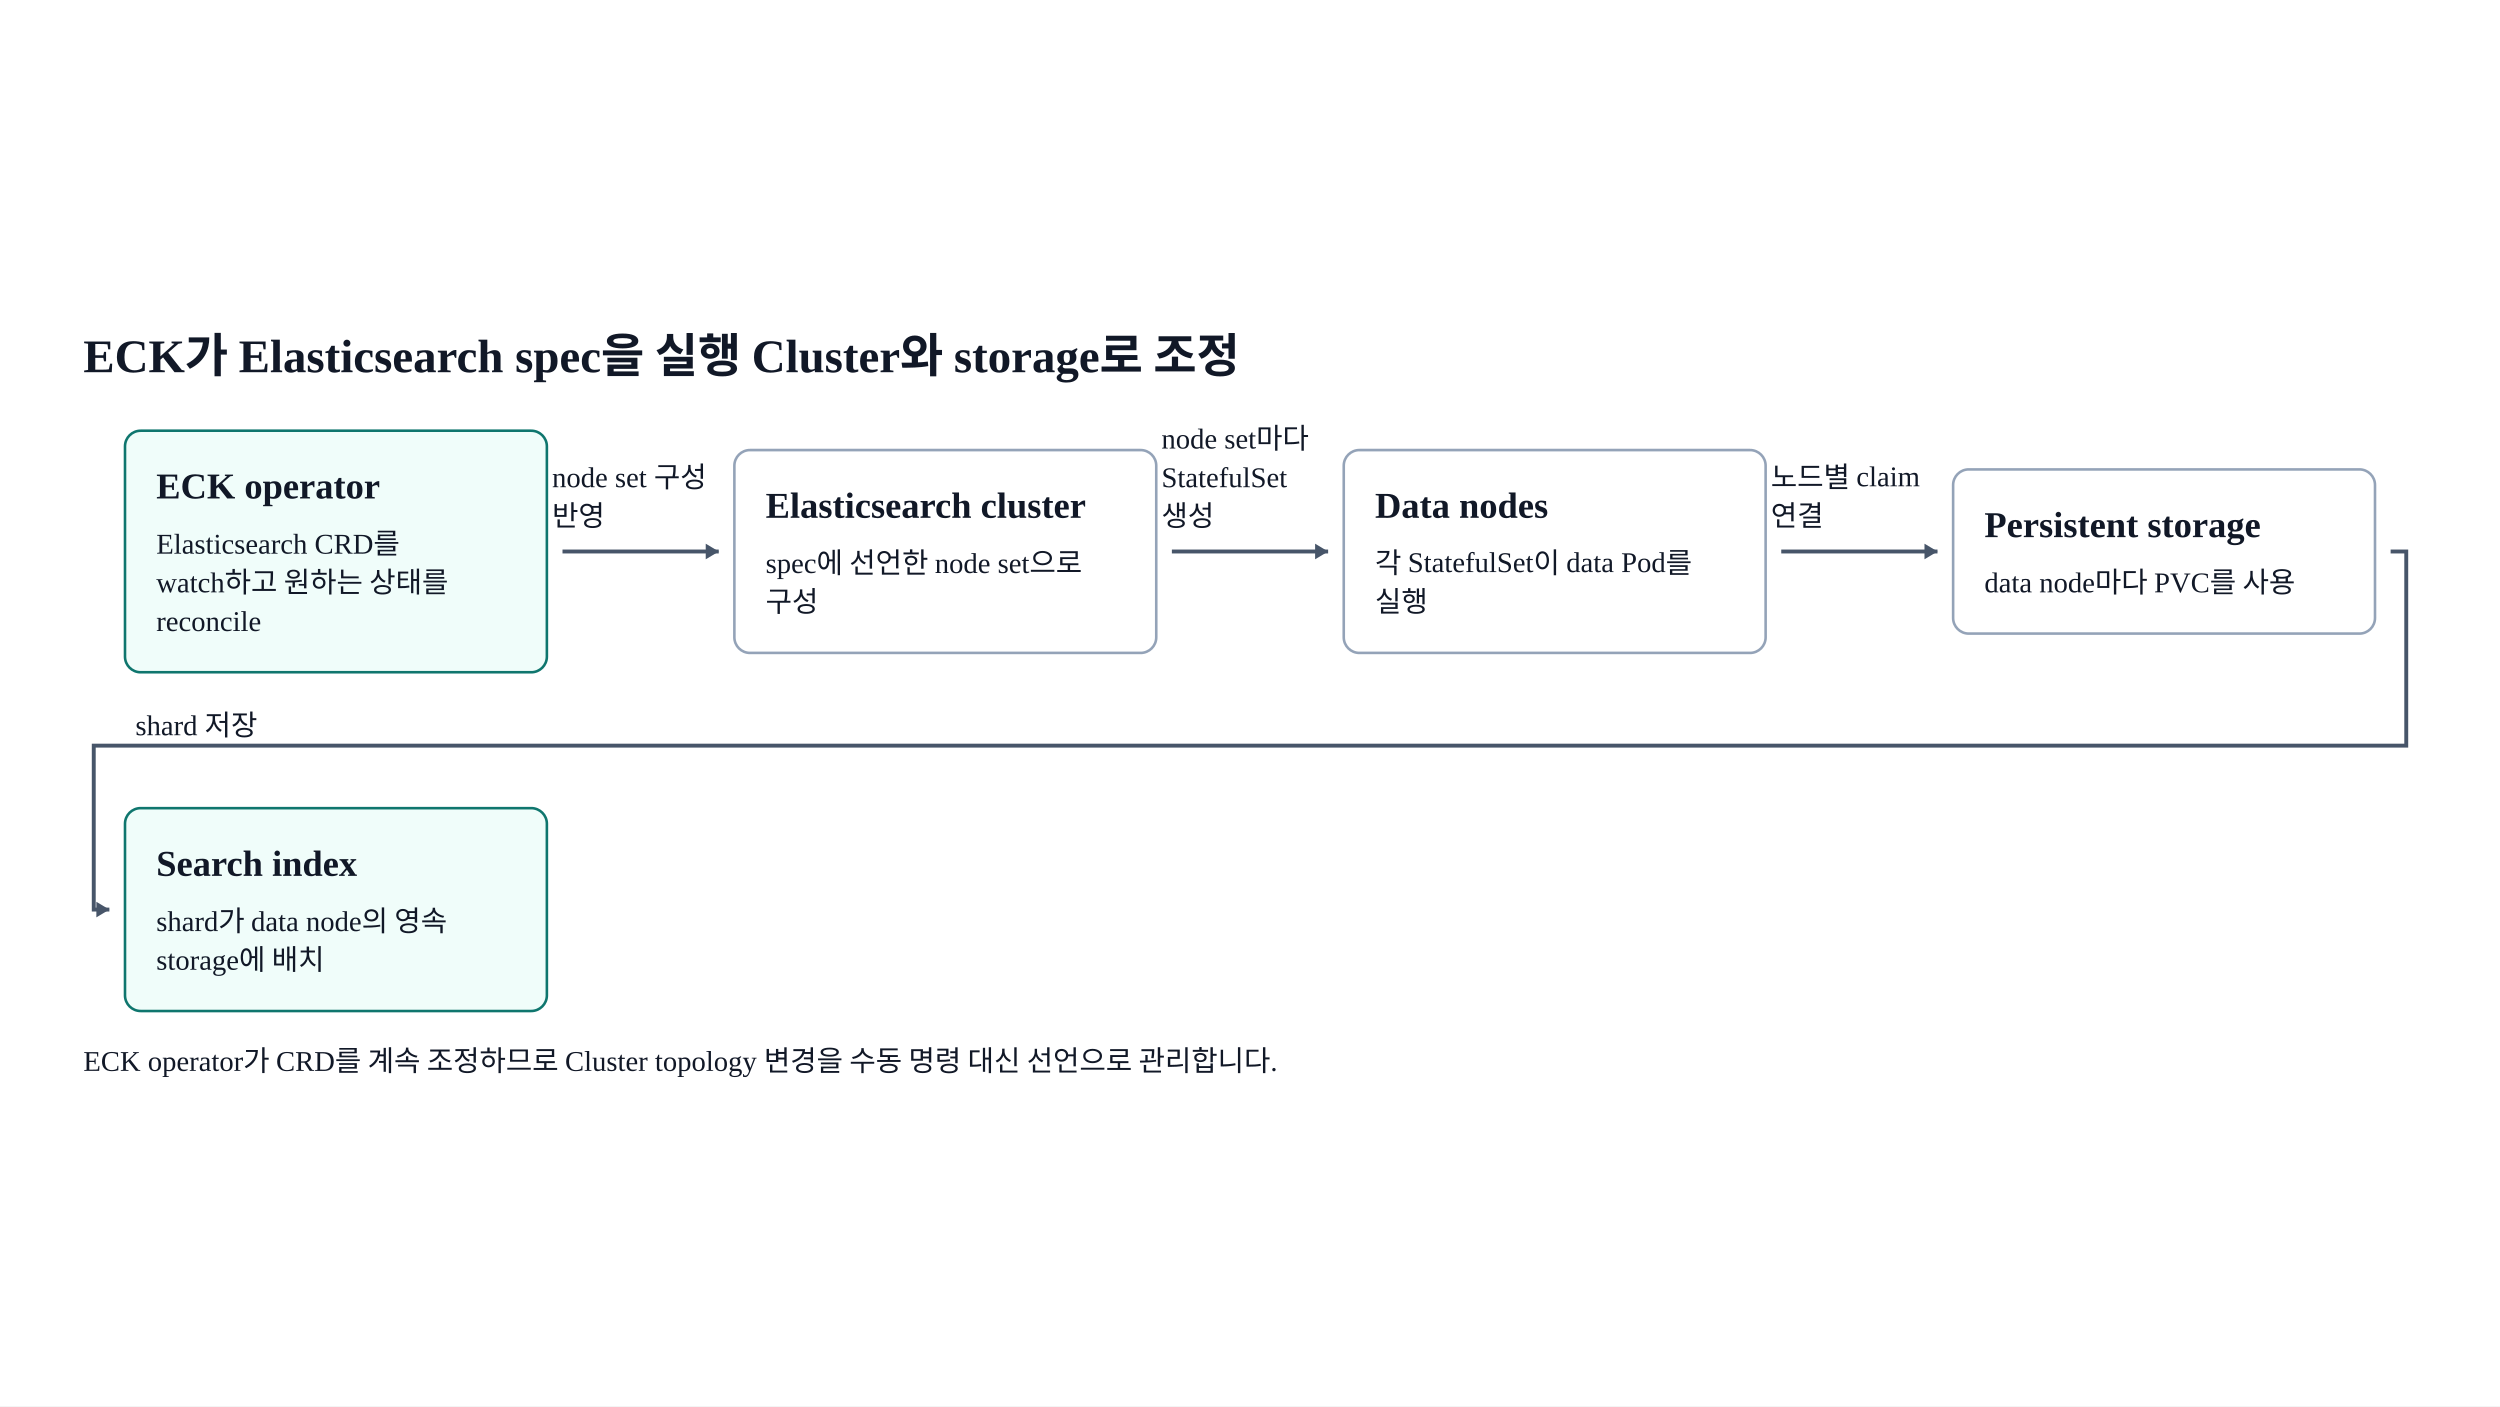
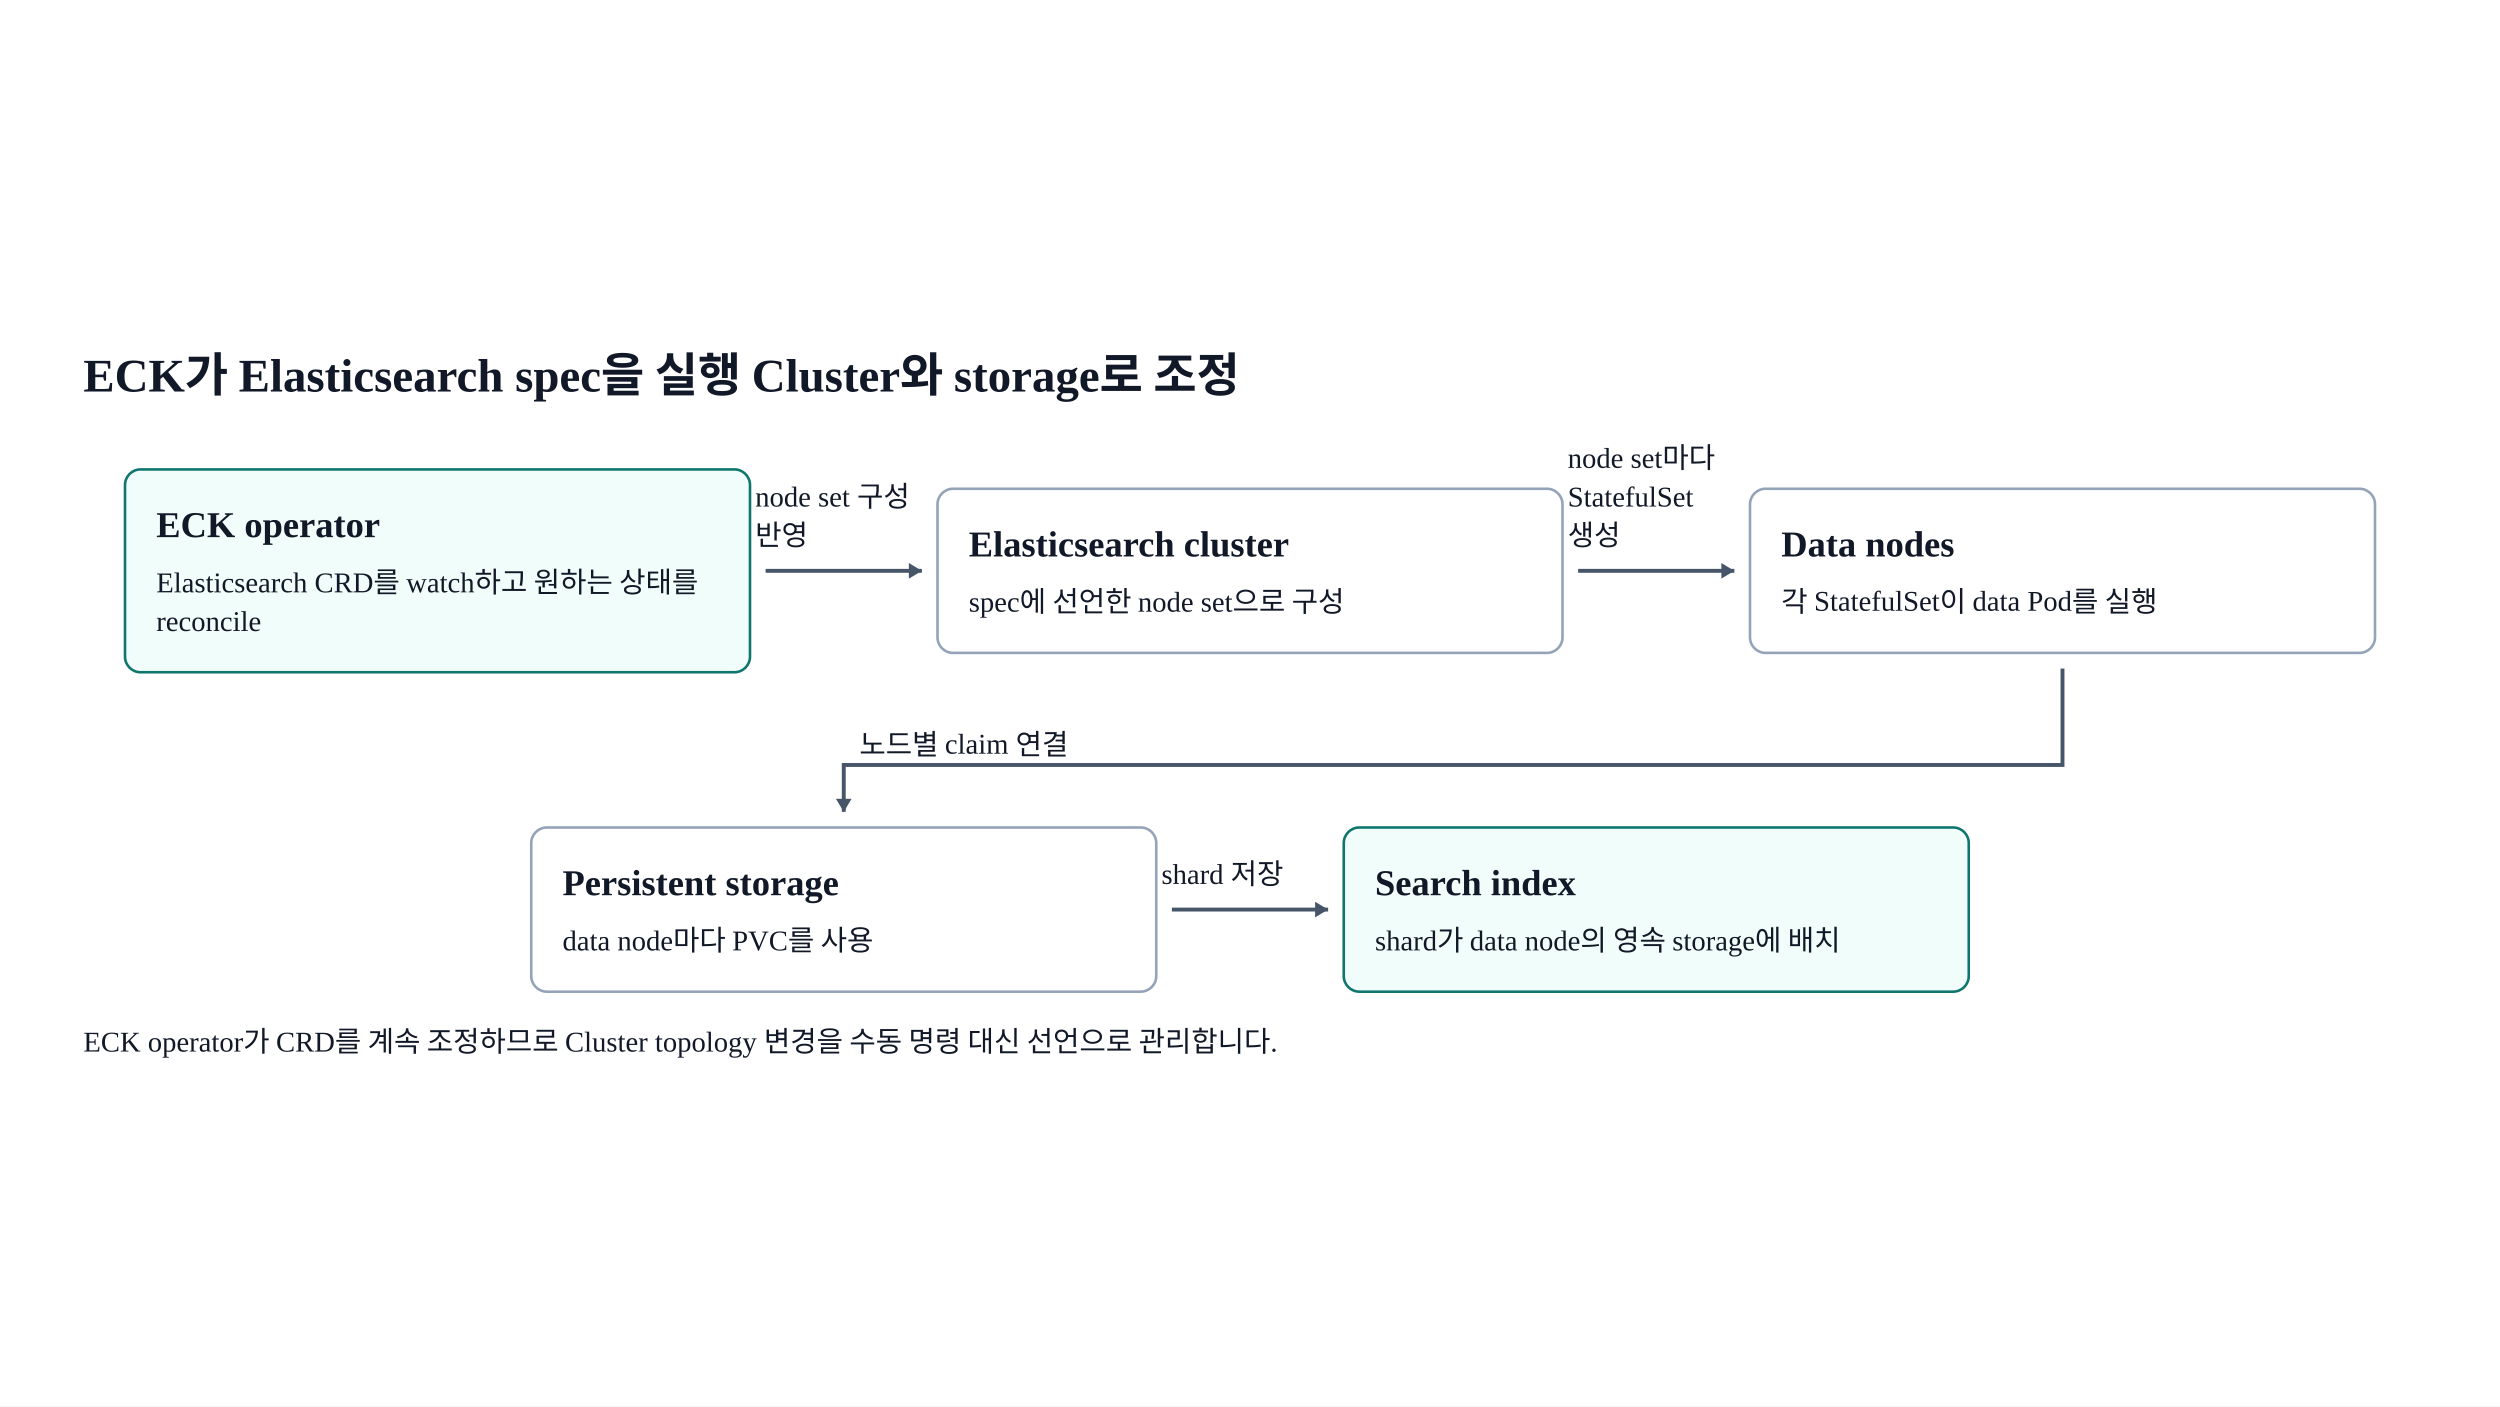
<svg xmlns="http://www.w3.org/2000/svg" class="sd-fhd-artwork" width="1920" height="1080" viewBox="0 0 1920 1080" aria-hidden="true" data-source-sha256="7bcd97a4e4ab3e2e2cf81ae5a491c0fa134022696f9da5f2b381becfb8c5d84d">
  <rect x="0" y="0" width="1920" height="1080" fill="#fff" />
-   <rect data-node="root.0.1.0" x="96.000" y="330.800" width="324.000" height="185.500" rx="12" fill="#f0fdfa" stroke="#0f766e" stroke-width="2" />
-   <rect data-node="root.0.1.2" x="564.000" y="345.650" width="324.000" height="155.800" rx="12" fill="#fff" stroke="#94a3b8" stroke-width="2" />
-   <rect data-node="root.0.1.4" x="1032.000" y="345.650" width="324.000" height="155.800" rx="12" fill="#fff" stroke="#94a3b8" stroke-width="2" />
-   <rect data-node="root.0.1.6" x="1500.000" y="360.500" width="324.000" height="126.100" rx="12" fill="#fff" stroke="#94a3b8" stroke-width="2" />
-   <rect data-node="root.0.1.8" x="96.000" y="620.650" width="324.000" height="155.800" rx="12" fill="#f0fdfa" stroke="#0f766e" stroke-width="2" />
-   <path data-edge="root.0.1.1" data-from="root.0.1.0" data-to="root.0.1.2" d="M 432.000 423.550 L 552.000 423.550" fill="none" stroke="#475569" stroke-width="3" />
-   <polygon data-arrowhead="root.0.1.1" points="552.000,423.550 542.000,429.550 542.000,417.550" fill="#475569" />
-   <path data-edge="root.0.1.3" data-from="root.0.1.2" data-to="root.0.1.4" d="M 900.000 423.550 L 1020.000 423.550" fill="none" stroke="#475569" stroke-width="3" />
-   <polygon data-arrowhead="root.0.1.3" points="1020.000,423.550 1010.000,429.550 1010.000,417.550" fill="#475569" />
-   <path data-edge="root.0.1.5" data-from="root.0.1.4" data-to="root.0.1.6" d="M 1368.000 423.550 L 1488.000 423.550" fill="none" stroke="#475569" stroke-width="3" />
-   <polygon data-arrowhead="root.0.1.5" points="1488.000,423.550 1478.000,429.550 1478.000,417.550" fill="#475569" />
-   <path data-edge="root.0.1.7" data-from="root.0.1.6" data-to="root.0.1.8" d="M 1836.000 423.550 L 1848.000 423.550 L 1848.000 572.650 L 72.000 572.650 L 72.000 698.550 L 84.000 698.550" fill="none" stroke="#475569" stroke-width="3" />
-   <polygon data-arrowhead="root.0.1.7" points="84.000,698.550 74.000,704.550 74.000,692.550" fill="#475569" />
-   <text data-source="root.0.0" x="64.000" y="285.850" font-size="36" font-weight="700" fill="#111827">ECK가 Elasticsearch spec을 실행 Cluster와 storage로 조정</text>
-   <text data-source="root.0.1.0" x="120.000" y="382.800" font-size="28" font-weight="700" fill="#111827">ECK operator</text>
-   <text data-source="root.0.1.0" x="120.000" y="425.200" font-size="22" font-weight="400" fill="#111827">Elasticsearch CRD를</text>
-   <text data-source="root.0.1.0" x="120.000" y="454.900" font-size="22" font-weight="400" fill="#111827">watch하고 원하는 상태를</text>
+   <rect data-node="root.0.1.0" x="96.000" y="360.500" width="480.000" height="155.800" rx="12" fill="#f0fdfa" stroke="#0f766e" stroke-width="2" />
+   <rect data-node="root.0.1.2" x="720.000" y="375.350" width="480.000" height="126.100" rx="12" fill="#fff" stroke="#94a3b8" stroke-width="2" />
+   <rect data-node="root.0.1.4" x="1344.000" y="375.350" width="480.000" height="126.100" rx="12" fill="#fff" stroke="#94a3b8" stroke-width="2" />
+   <rect data-node="root.0.1.6" x="408.000" y="635.500" width="480.000" height="126.100" rx="12" fill="#fff" stroke="#94a3b8" stroke-width="2" />
+   <rect data-node="root.0.1.8" x="1032.000" y="635.500" width="480.000" height="126.100" rx="12" fill="#f0fdfa" stroke="#0f766e" stroke-width="2" />
+   <path data-edge="root.0.1.1" data-from="root.0.1.0" data-to="root.0.1.2" d="M 588.000 438.400 L 708.000 438.400" fill="none" stroke="#475569" stroke-width="3" />
+   <polygon data-arrowhead="root.0.1.1" points="708.000,438.400 698.000,444.400 698.000,432.400" fill="#475569" />
+   <path data-edge="root.0.1.3" data-from="root.0.1.2" data-to="root.0.1.4" d="M 1212.000 438.400 L 1332.000 438.400" fill="none" stroke="#475569" stroke-width="3" />
+   <polygon data-arrowhead="root.0.1.3" points="1332.000,438.400 1322.000,444.400 1322.000,432.400" fill="#475569" />
+   <path data-edge="root.0.1.5" data-from="root.0.1.4" data-to="root.0.1.6" d="M 1584.000 513.450 L 1584.000 587.500 L 648.000 587.500 L 648.000 623.500" fill="none" stroke="#475569" stroke-width="3" />
+   <polygon data-arrowhead="root.0.1.5" points="648.000,623.500 642.000,613.500 654.000,613.500" fill="#475569" />
+   <path data-edge="root.0.1.7" data-from="root.0.1.6" data-to="root.0.1.8" d="M 900.000 698.550 L 1020.000 698.550" fill="none" stroke="#475569" stroke-width="3" />
+   <polygon data-arrowhead="root.0.1.7" points="1020.000,698.550 1010.000,704.550 1010.000,692.550" fill="#475569" />
+   <text data-source="root.0.0" x="64.000" y="300.700" font-size="36" font-weight="700" fill="#111827">ECK가 Elasticsearch spec을 실행 Cluster와 storage로 조정</text>
+   <text data-source="root.0.1.0" x="120.000" y="412.500" font-size="28" font-weight="700" fill="#111827">ECK operator</text>
+   <text data-source="root.0.1.0" x="120.000" y="454.900" font-size="22" font-weight="400" fill="#111827">Elasticsearch CRD를 watch하고 원하는 상태를</text>
  <text data-source="root.0.1.0" x="120.000" y="484.600" font-size="22" font-weight="400" fill="#111827">reconcile</text>
-   <text data-source="root.0.1.2" x="588.000" y="397.650" font-size="28" font-weight="700" fill="#111827">Elasticsearch cluster</text>
-   <text data-source="root.0.1.2" x="588.000" y="440.050" font-size="22" font-weight="400" fill="#111827">spec에 선언한 node set으로</text>
-   <text data-source="root.0.1.2" x="588.000" y="469.750" font-size="22" font-weight="400" fill="#111827">구성</text>
-   <text data-source="root.0.1.4" x="1056.000" y="397.650" font-size="28" font-weight="700" fill="#111827">Data nodes</text>
-   <text data-source="root.0.1.4" x="1056.000" y="440.050" font-size="22" font-weight="400" fill="#111827">각 StatefulSet이 data Pod를</text>
-   <text data-source="root.0.1.4" x="1056.000" y="469.750" font-size="22" font-weight="400" fill="#111827">실행</text>
-   <text data-source="root.0.1.6" x="1524.000" y="412.500" font-size="28" font-weight="700" fill="#111827">Persistent storage</text>
-   <text data-source="root.0.1.6" x="1524.000" y="454.900" font-size="22" font-weight="400" fill="#111827">data node마다 PVC를 사용</text>
-   <text data-source="root.0.1.8" x="120.000" y="672.650" font-size="28" font-weight="700" fill="#111827">Search index</text>
-   <text data-source="root.0.1.8" x="120.000" y="715.050" font-size="22" font-weight="400" fill="#111827">shard가 data node의 영속</text>
-   <text data-source="root.0.1.8" x="120.000" y="744.750" font-size="22" font-weight="400" fill="#111827">storage에 배치</text>
-   <text data-source="root.0.1.1" x="424.000" y="374.150" font-size="22" font-weight="400" fill="#111827">node set 구성</text>
-   <text data-source="root.0.1.1" x="424.000" y="403.850" font-size="22" font-weight="400" fill="#111827">반영</text>
-   <text data-source="root.0.1.3" x="892.000" y="344.450" font-size="22" font-weight="400" fill="#111827">node set마다</text>
-   <text data-source="root.0.1.3" x="892.000" y="374.150" font-size="22" font-weight="400" fill="#111827">StatefulSet</text>
-   <text data-source="root.0.1.3" x="892.000" y="403.850" font-size="22" font-weight="400" fill="#111827">생성</text>
-   <text data-source="root.0.1.5" x="1360.000" y="374.150" font-size="22" font-weight="400" fill="#111827">노드별 claim</text>
-   <text data-source="root.0.1.5" x="1360.000" y="403.850" font-size="22" font-weight="400" fill="#111827">연결</text>
-   <text data-source="root.0.1.7" x="104.000" y="564.650" font-size="22" font-weight="400" fill="#111827">shard 저장</text>
-   <text data-source="root.0.2" x="64.000" y="822.450" font-size="22" font-weight="400" fill="#111827">ECK operator가 CRD를 계속 조정하므로 Cluster topology 변경을 수동 명령 대신 선언으로 관리합니다.</text>
+   <text data-source="root.0.1.2" x="744.000" y="427.350" font-size="28" font-weight="700" fill="#111827">Elasticsearch cluster</text>
+   <text data-source="root.0.1.2" x="744.000" y="469.750" font-size="22" font-weight="400" fill="#111827">spec에 선언한 node set으로 구성</text>
+   <text data-source="root.0.1.4" x="1368.000" y="427.350" font-size="28" font-weight="700" fill="#111827">Data nodes</text>
+   <text data-source="root.0.1.4" x="1368.000" y="469.750" font-size="22" font-weight="400" fill="#111827">각 StatefulSet이 data Pod를 실행</text>
+   <text data-source="root.0.1.6" x="432.000" y="687.500" font-size="28" font-weight="700" fill="#111827">Persistent storage</text>
+   <text data-source="root.0.1.6" x="432.000" y="729.900" font-size="22" font-weight="400" fill="#111827">data node마다 PVC를 사용</text>
+   <text data-source="root.0.1.8" x="1056.000" y="687.500" font-size="28" font-weight="700" fill="#111827">Search index</text>
+   <text data-source="root.0.1.8" x="1056.000" y="729.900" font-size="22" font-weight="400" fill="#111827">shard가 data node의 영속 storage에 배치</text>
+   <text data-source="root.0.1.1" x="580.000" y="389.000" font-size="22" font-weight="400" fill="#111827">node set 구성</text>
+   <text data-source="root.0.1.1" x="580.000" y="418.700" font-size="22" font-weight="400" fill="#111827">반영</text>
+   <text data-source="root.0.1.3" x="1204.000" y="359.300" font-size="22" font-weight="400" fill="#111827">node set마다</text>
+   <text data-source="root.0.1.3" x="1204.000" y="389.000" font-size="22" font-weight="400" fill="#111827">StatefulSet</text>
+   <text data-source="root.0.1.3" x="1204.000" y="418.700" font-size="22" font-weight="400" fill="#111827">생성</text>
+   <text data-source="root.0.1.5" x="660.000" y="579.500" font-size="22" font-weight="400" fill="#111827">노드별 claim 연결</text>
+   <text data-source="root.0.1.7" x="892.000" y="678.850" font-size="22" font-weight="400" fill="#111827">shard 저장</text>
+   <text data-source="root.0.2" x="64.000" y="807.600" font-size="22" font-weight="400" fill="#111827">ECK operator가 CRD를 계속 조정하므로 Cluster topology 변경을 수동 명령 대신 선언으로 관리합니다.</text>
</svg>
